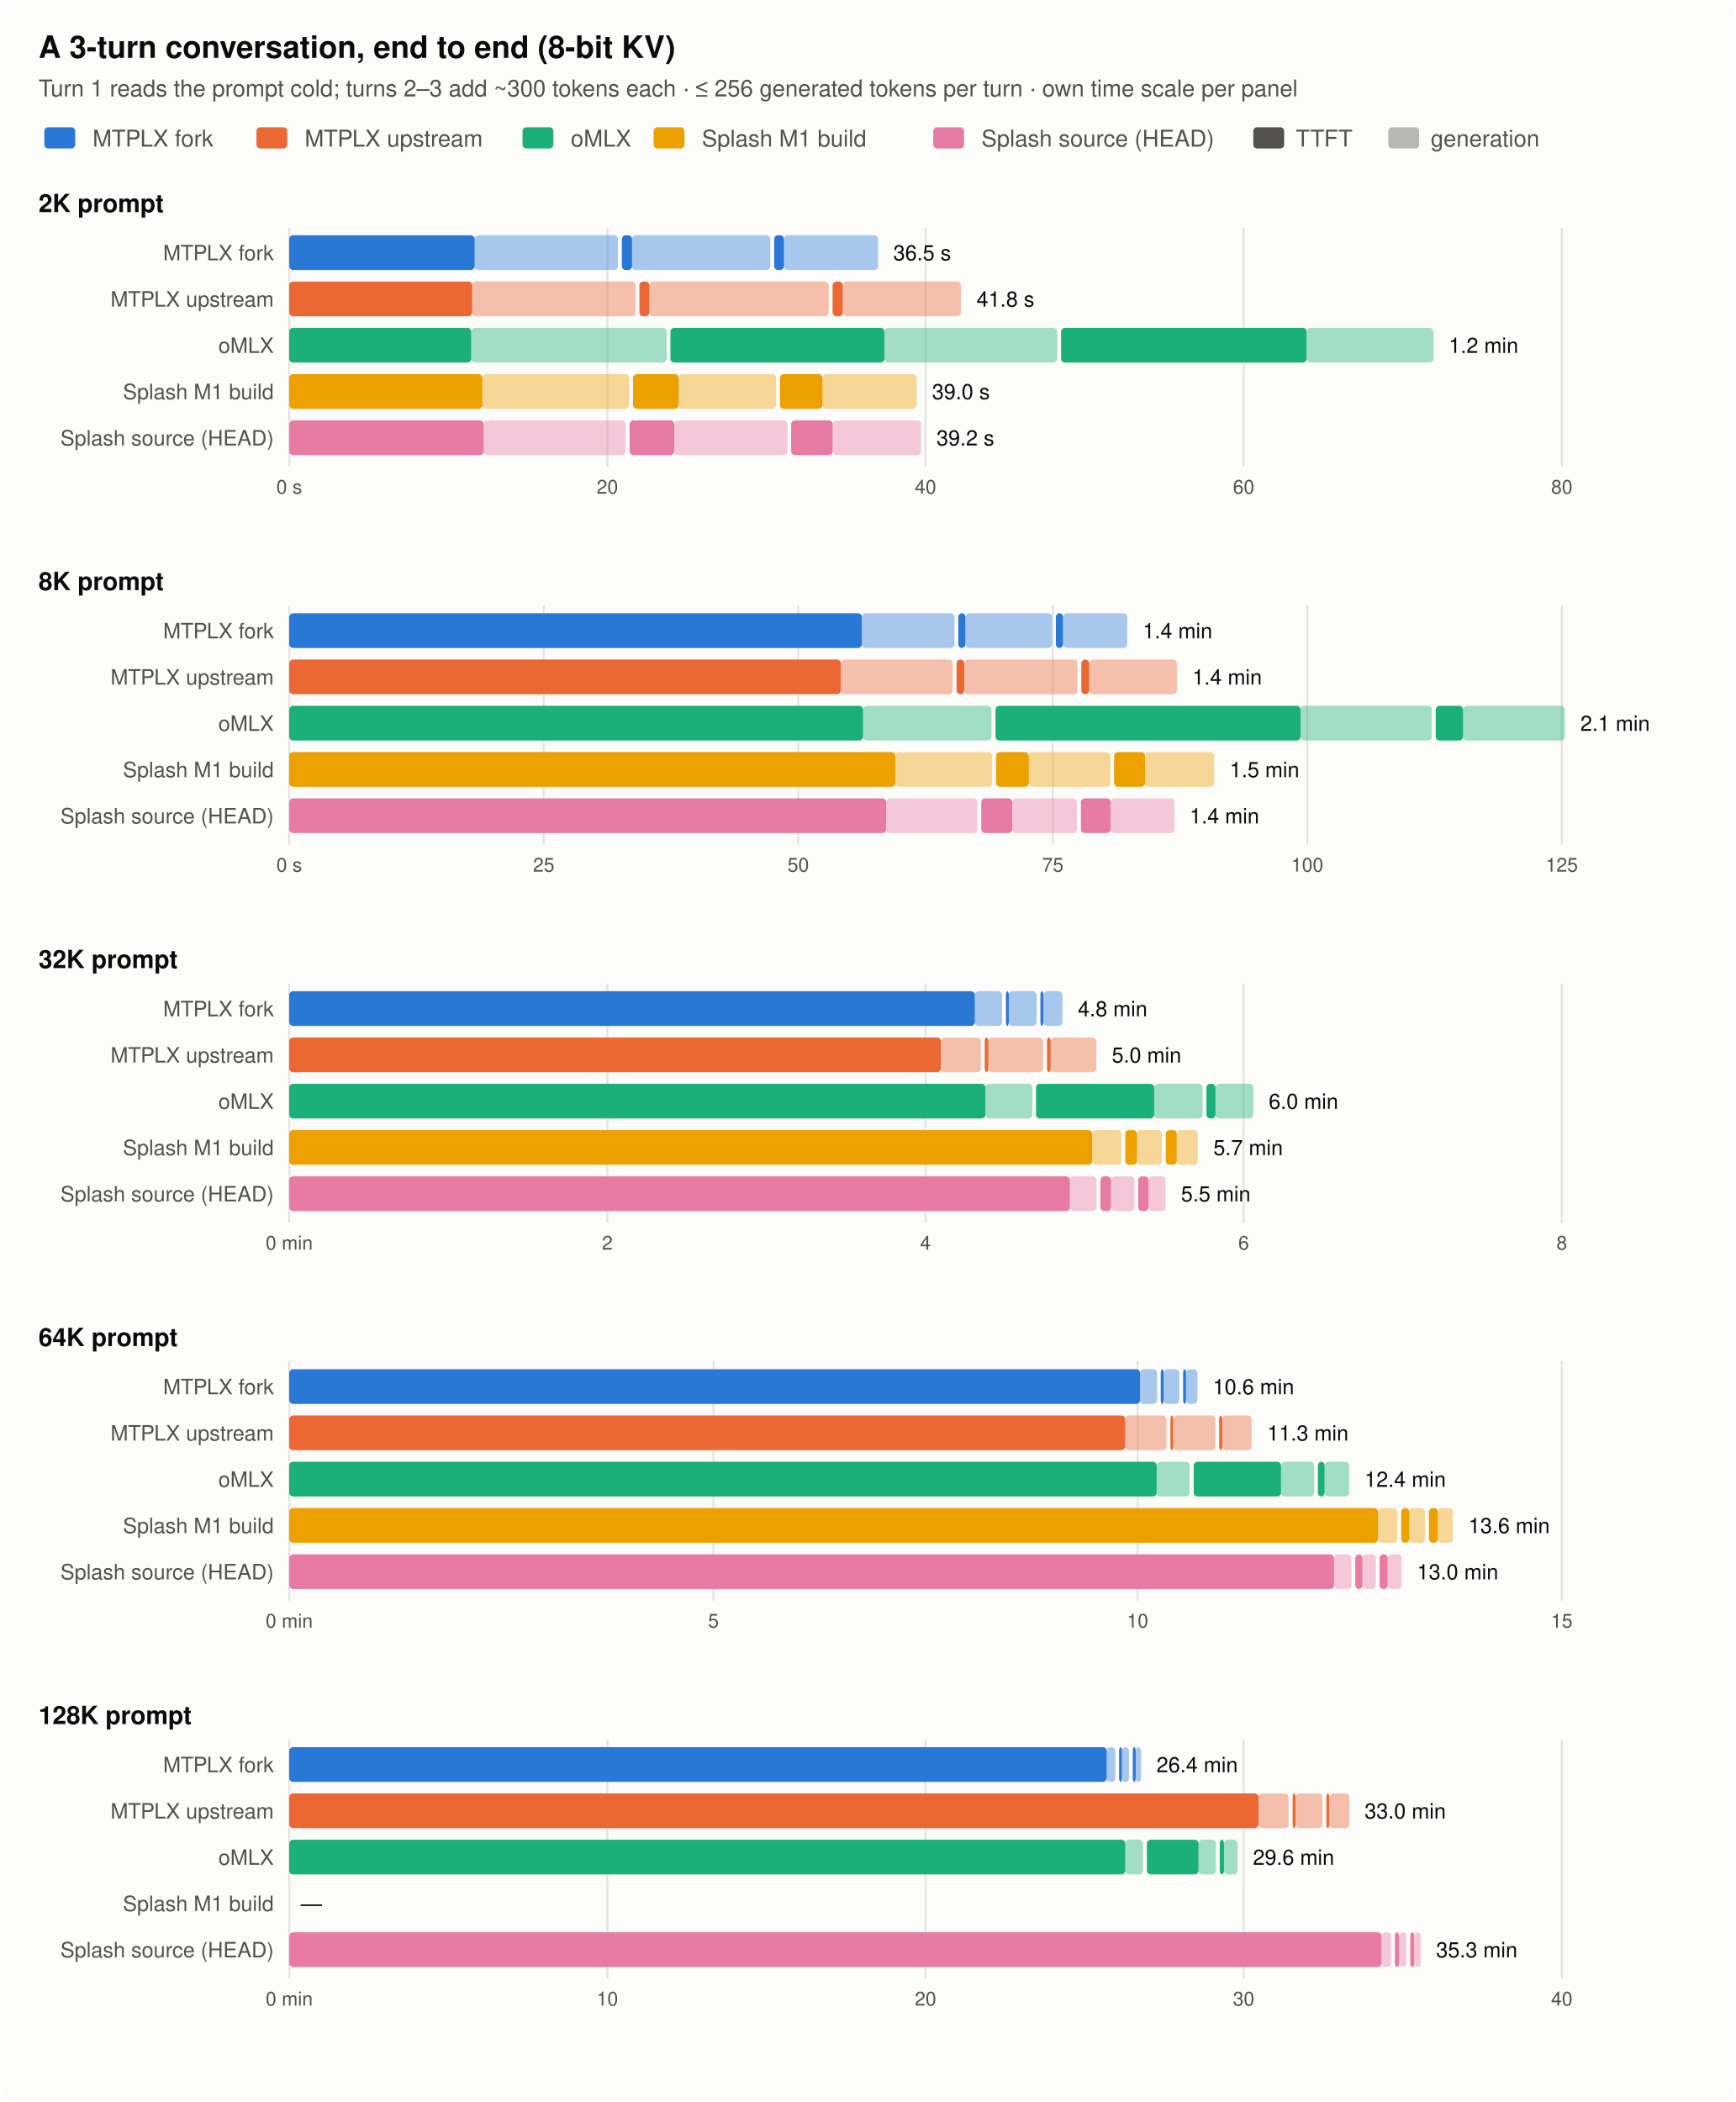
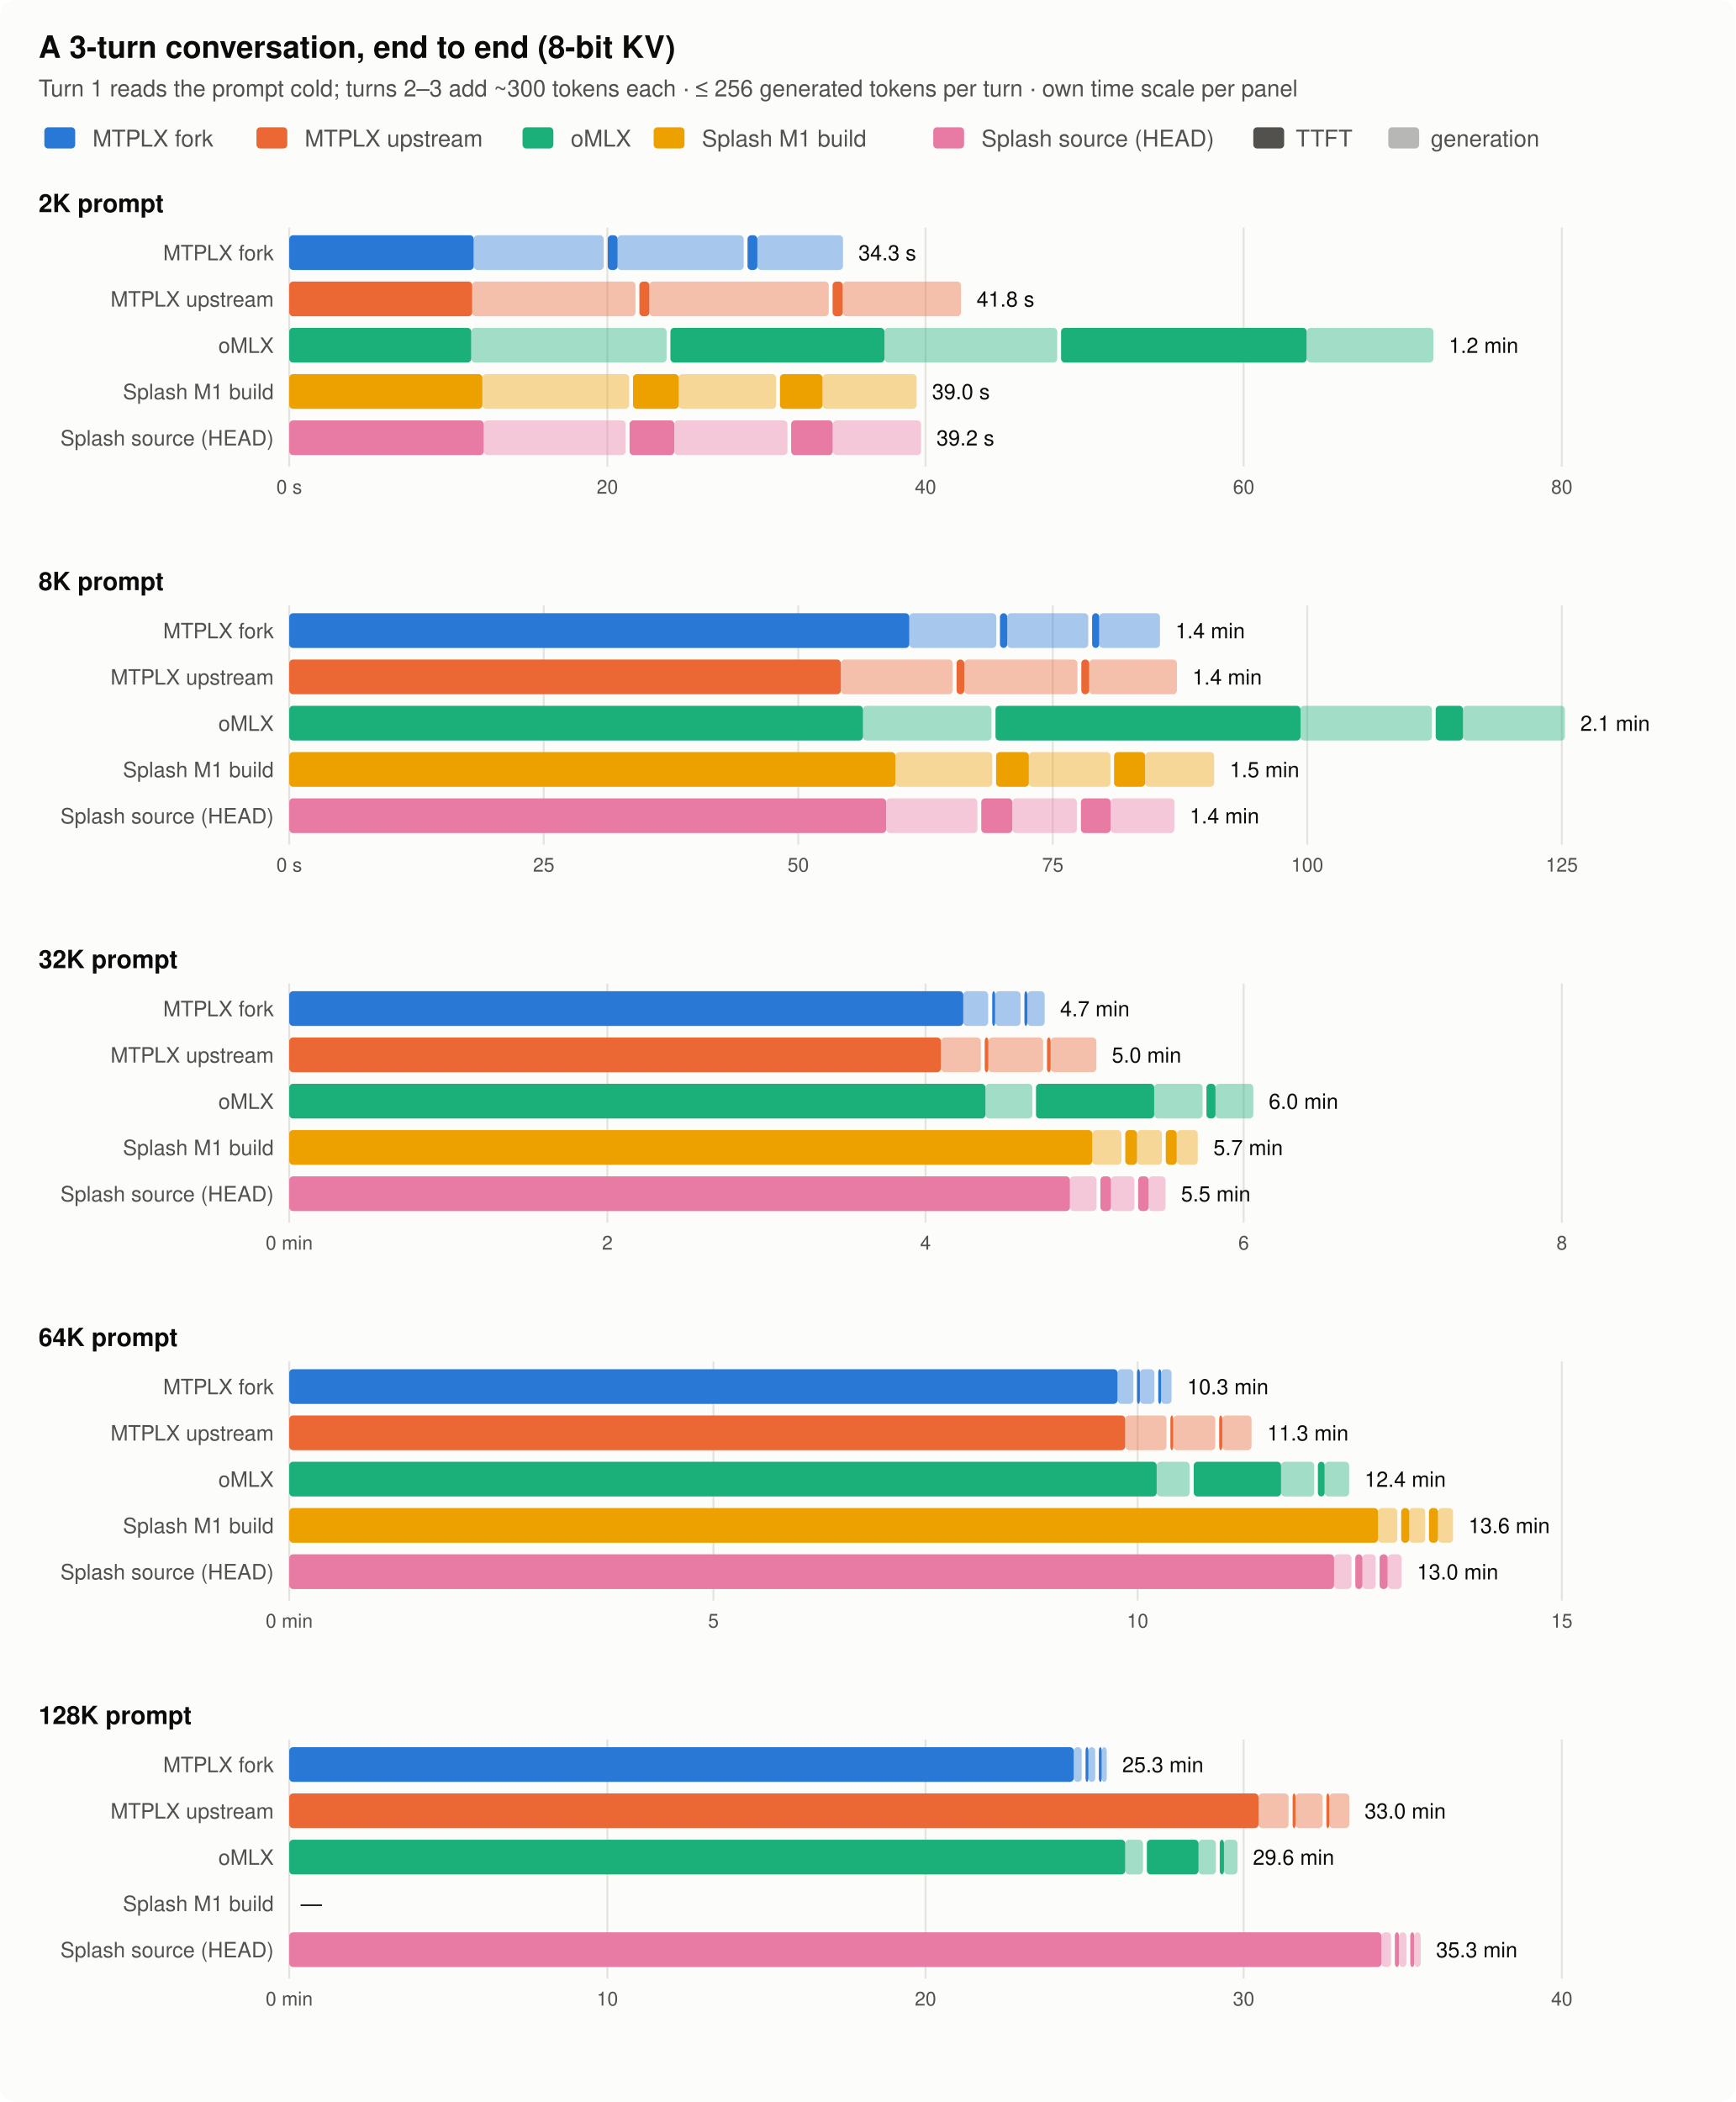
<svg xmlns="http://www.w3.org/2000/svg" viewBox="0 0 900 1090" width="900" height="1090" role="img" aria-label="A 3-turn conversation, end to end (8-bit KV)" font-family="-apple-system,BlinkMacSystemFont,Segoe UI,Helvetica,Arial,sans-serif">
  <rect width="900" height="1090" rx="8" fill="#fcfcfb" />
  <text x="20" y="30" fill="#0b0b0b" font-size="16" font-weight="600">A 3-turn conversation, end to end (8-bit KV)</text>
  <text x="20" y="50" fill="#52514e" font-size="12">Turn 1 reads the prompt cold; turns 2–3 add ~300 tokens each · ≤ 256 generated tokens per turn · own time scale per panel</text>
  <rect x="23" y="66" width="16" height="11" rx="2" fill="#2a78d6" />
  <text x="48" y="76" fill="#52514e" font-size="12">MTPLX fork</text>
  <rect x="133" y="66" width="16" height="11" rx="2" fill="#eb6834" />
  <text x="158" y="76" fill="#52514e" font-size="12">MTPLX upstream</text>
  <rect x="271" y="66" width="16" height="11" rx="2" fill="#1baf7a" />
  <text x="296" y="76" fill="#52514e" font-size="12">oMLX</text>
  <rect x="339" y="66" width="16" height="11" rx="2" fill="#eda100" />
  <text x="364" y="76" fill="#52514e" font-size="12">Splash M1 build</text>
  <rect x="484" y="66" width="16" height="11" rx="2" fill="#e87ba4" />
  <text x="509" y="76" fill="#52514e" font-size="12">Splash source (HEAD)</text>
  <rect x="650" y="66" width="16" height="11" rx="2" fill="#52514e" />
  <text x="672" y="76" fill="#52514e" font-size="12">TTFT</text>
  <rect x="720" y="66" width="16" height="11" rx="2" fill="#52514e" fill-opacity="0.4" />
  <text x="742" y="76" fill="#52514e" font-size="12">generation</text>
  <text x="20" y="110" fill="#0b0b0b" font-size="13" font-weight="600">2K prompt</text>
  <line x1="150.0" x2="150.0" y1="118" y2="242" stroke="#e4e3de" />
  <text x="150.0" y="256" fill="#52514e" font-size="10" text-anchor="middle">0 s</text>
  <line x1="315.0" x2="315.0" y1="118" y2="242" stroke="#e4e3de" />
  <text x="315.0" y="256" fill="#52514e" font-size="10" text-anchor="middle">20 </text>
  <line x1="480.0" x2="480.0" y1="118" y2="242" stroke="#e4e3de" />
  <text x="480.0" y="256" fill="#52514e" font-size="10" text-anchor="middle">40 </text>
  <line x1="645.0" x2="645.0" y1="118" y2="242" stroke="#e4e3de" />
  <text x="645.0" y="256" fill="#52514e" font-size="10" text-anchor="middle">60 </text>
  <line x1="810.0" x2="810.0" y1="118" y2="242" stroke="#e4e3de" />
  <text x="810.0" y="256" fill="#52514e" font-size="10" text-anchor="middle">80 </text>
  <text x="142" y="135" fill="#52514e" font-size="11" text-anchor="end">MTPLX fork</text>
-   <rect x="150.0" y="122" width="96.2" height="18" rx="2" fill="#2a78d6" />
-   <rect x="246.2" y="122" width="74.3" height="18" rx="2" fill="#2a78d6" fill-opacity="0.4" />
-   <rect x="322.5" y="122" width="5.3" height="18" rx="2" fill="#2a78d6" />
-   <rect x="327.8" y="122" width="71.7" height="18" rx="2" fill="#2a78d6" fill-opacity="0.4" />
-   <rect x="401.5" y="122" width="5.1" height="18" rx="2" fill="#2a78d6" />
-   <rect x="406.6" y="122" width="48.8" height="18" rx="2" fill="#2a78d6" fill-opacity="0.4" />
-   <text x="463.3" y="135" fill="#0b0b0b" font-size="11">36.5 s</text>
+   <rect x="150.0" y="122" width="95.7" height="18" rx="2" fill="#2a78d6" />
+   <rect x="245.7" y="122" width="67.4" height="18" rx="2" fill="#2a78d6" fill-opacity="0.4" />
+   <rect x="315.2" y="122" width="5.1" height="18" rx="2" fill="#2a78d6" />
+   <rect x="320.2" y="122" width="65.5" height="18" rx="2" fill="#2a78d6" fill-opacity="0.4" />
+   <rect x="387.7" y="122" width="5.1" height="18" rx="2" fill="#2a78d6" />
+   <rect x="392.8" y="122" width="44.4" height="18" rx="2" fill="#2a78d6" fill-opacity="0.4" />
+   <text x="445.2" y="135" fill="#0b0b0b" font-size="11">34.3 s</text>
  <text x="142" y="159" fill="#52514e" font-size="11" text-anchor="end">MTPLX upstream</text>
  <rect x="150.0" y="146" width="94.9" height="18" rx="2" fill="#eb6834" />
  <rect x="244.9" y="146" width="84.7" height="18" rx="2" fill="#eb6834" fill-opacity="0.4" />
  <rect x="331.6" y="146" width="5.2" height="18" rx="2" fill="#eb6834" />
  <rect x="336.8" y="146" width="93.0" height="18" rx="2" fill="#eb6834" fill-opacity="0.4" />
  <rect x="431.8" y="146" width="5.3" height="18" rx="2" fill="#eb6834" />
  <rect x="437.1" y="146" width="61.3" height="18" rx="2" fill="#eb6834" fill-opacity="0.4" />
  <text x="506.5" y="159" fill="#0b0b0b" font-size="11">41.8 s</text>
  <text x="142" y="183" fill="#52514e" font-size="11" text-anchor="end">oMLX</text>
  <rect x="150.0" y="170" width="94.4" height="18" rx="2" fill="#1baf7a" />
  <rect x="244.4" y="170" width="101.3" height="18" rx="2" fill="#1baf7a" fill-opacity="0.4" />
  <rect x="347.7" y="170" width="111.0" height="18" rx="2" fill="#1baf7a" />
  <rect x="458.7" y="170" width="89.6" height="18" rx="2" fill="#1baf7a" fill-opacity="0.4" />
  <rect x="550.3" y="170" width="127.4" height="18" rx="2" fill="#1baf7a" />
  <rect x="677.8" y="170" width="65.6" height="18" rx="2" fill="#1baf7a" fill-opacity="0.4" />
  <text x="751.4" y="183" fill="#0b0b0b" font-size="11">1.2 min</text>
  <text x="142" y="207" fill="#52514e" font-size="11" text-anchor="end">Splash M1 build</text>
  <rect x="150.0" y="194" width="100.2" height="18" rx="2" fill="#eda100" />
  <rect x="250.2" y="194" width="76.1" height="18" rx="2" fill="#eda100" fill-opacity="0.4" />
  <rect x="328.3" y="194" width="23.7" height="18" rx="2" fill="#eda100" />
  <rect x="351.9" y="194" width="50.6" height="18" rx="2" fill="#eda100" fill-opacity="0.4" />
  <rect x="404.5" y="194" width="22.1" height="18" rx="2" fill="#eda100" />
  <rect x="426.6" y="194" width="48.8" height="18" rx="2" fill="#eda100" fill-opacity="0.4" />
  <text x="483.4" y="207" fill="#0b0b0b" font-size="11">39.0 s</text>
  <text x="142" y="231" fill="#52514e" font-size="11" text-anchor="end">Splash source (HEAD)</text>
  <rect x="150.0" y="218" width="100.9" height="18" rx="2" fill="#e87ba4" />
  <rect x="250.9" y="218" width="73.6" height="18" rx="2" fill="#e87ba4" fill-opacity="0.4" />
  <rect x="326.5" y="218" width="23.2" height="18" rx="2" fill="#e87ba4" />
  <rect x="349.7" y="218" width="58.7" height="18" rx="2" fill="#e87ba4" fill-opacity="0.4" />
  <rect x="410.3" y="218" width="21.6" height="18" rx="2" fill="#e87ba4" />
  <rect x="432.0" y="218" width="45.7" height="18" rx="2" fill="#e87ba4" fill-opacity="0.4" />
  <text x="485.7" y="231" fill="#0b0b0b" font-size="11">39.2 s</text>
  <text x="20" y="306" fill="#0b0b0b" font-size="13" font-weight="600">8K prompt</text>
  <line x1="150.0" x2="150.0" y1="314" y2="438" stroke="#e4e3de" />
  <text x="150.0" y="452" fill="#52514e" font-size="10" text-anchor="middle">0 s</text>
  <line x1="282.0" x2="282.0" y1="314" y2="438" stroke="#e4e3de" />
  <text x="282.0" y="452" fill="#52514e" font-size="10" text-anchor="middle">25 </text>
  <line x1="414.0" x2="414.0" y1="314" y2="438" stroke="#e4e3de" />
  <text x="414.0" y="452" fill="#52514e" font-size="10" text-anchor="middle">50 </text>
  <line x1="546.0" x2="546.0" y1="314" y2="438" stroke="#e4e3de" />
  <text x="546.0" y="452" fill="#52514e" font-size="10" text-anchor="middle">75 </text>
  <line x1="678.0" x2="678.0" y1="314" y2="438" stroke="#e4e3de" />
  <text x="678.0" y="452" fill="#52514e" font-size="10" text-anchor="middle">100 </text>
  <line x1="810.0" x2="810.0" y1="314" y2="438" stroke="#e4e3de" />
  <text x="810.0" y="452" fill="#52514e" font-size="10" text-anchor="middle">125 </text>
  <text x="142" y="331" fill="#52514e" font-size="11" text-anchor="end">MTPLX fork</text>
-   <rect x="150.0" y="318" width="297.0" height="18" rx="2" fill="#2a78d6" />
-   <rect x="447.0" y="318" width="48.0" height="18" rx="2" fill="#2a78d6" fill-opacity="0.4" />
-   <rect x="497.0" y="318" width="3.7" height="18" rx="2" fill="#2a78d6" />
-   <rect x="500.7" y="318" width="44.9" height="18" rx="2" fill="#2a78d6" fill-opacity="0.4" />
-   <rect x="547.6" y="318" width="3.7" height="18" rx="2" fill="#2a78d6" />
-   <rect x="551.3" y="318" width="33.3" height="18" rx="2" fill="#2a78d6" fill-opacity="0.4" />
-   <text x="592.7" y="331" fill="#0b0b0b" font-size="11">1.4 min</text>
+   <rect x="150.0" y="318" width="321.6" height="18" rx="2" fill="#2a78d6" />
+   <rect x="471.6" y="318" width="45.1" height="18" rx="2" fill="#2a78d6" fill-opacity="0.4" />
+   <rect x="518.6" y="318" width="3.8" height="18" rx="2" fill="#2a78d6" />
+   <rect x="522.4" y="318" width="42.0" height="18" rx="2" fill="#2a78d6" fill-opacity="0.4" />
+   <rect x="566.4" y="318" width="3.7" height="18" rx="2" fill="#2a78d6" />
+   <rect x="570.1" y="318" width="31.5" height="18" rx="2" fill="#2a78d6" fill-opacity="0.4" />
+   <text x="609.6" y="331" fill="#0b0b0b" font-size="11">1.4 min</text>
  <text x="142" y="355" fill="#52514e" font-size="11" text-anchor="end">MTPLX upstream</text>
  <rect x="150.0" y="342" width="286.1" height="18" rx="2" fill="#eb6834" />
  <rect x="436.1" y="342" width="58.0" height="18" rx="2" fill="#eb6834" fill-opacity="0.4" />
  <rect x="496.1" y="342" width="4.0" height="18" rx="2" fill="#eb6834" />
  <rect x="500.1" y="342" width="58.7" height="18" rx="2" fill="#eb6834" fill-opacity="0.4" />
  <rect x="560.8" y="342" width="4.1" height="18" rx="2" fill="#eb6834" />
  <rect x="564.9" y="342" width="45.5" height="18" rx="2" fill="#eb6834" fill-opacity="0.4" />
  <text x="618.4" y="355" fill="#0b0b0b" font-size="11">1.4 min</text>
  <text x="142" y="379" fill="#52514e" font-size="11" text-anchor="end">oMLX</text>
  <rect x="150.0" y="366" width="297.6" height="18" rx="2" fill="#1baf7a" />
  <rect x="447.6" y="366" width="66.6" height="18" rx="2" fill="#1baf7a" fill-opacity="0.4" />
  <rect x="516.3" y="366" width="158.2" height="18" rx="2" fill="#1baf7a" />
  <rect x="674.4" y="366" width="68.2" height="18" rx="2" fill="#1baf7a" fill-opacity="0.4" />
  <rect x="744.6" y="366" width="14.2" height="18" rx="2" fill="#1baf7a" />
  <rect x="758.8" y="366" width="52.8" height="18" rx="2" fill="#1baf7a" fill-opacity="0.4" />
  <text x="819.6" y="379" fill="#0b0b0b" font-size="11">2.1 min</text>
  <text x="142" y="403" fill="#52514e" font-size="11" text-anchor="end">Splash M1 build</text>
  <rect x="150.0" y="390" width="314.4" height="18" rx="2" fill="#eda100" />
  <rect x="464.4" y="390" width="50.2" height="18" rx="2" fill="#eda100" fill-opacity="0.4" />
  <rect x="516.6" y="390" width="17.0" height="18" rx="2" fill="#eda100" />
  <rect x="533.6" y="390" width="42.3" height="18" rx="2" fill="#eda100" fill-opacity="0.4" />
  <rect x="577.8" y="390" width="16.1" height="18" rx="2" fill="#eda100" />
  <rect x="593.9" y="390" width="35.8" height="18" rx="2" fill="#eda100" fill-opacity="0.4" />
  <text x="637.8" y="403" fill="#0b0b0b" font-size="11">1.5 min</text>
  <text x="142" y="427" fill="#52514e" font-size="11" text-anchor="end">Splash source (HEAD)</text>
  <rect x="150.0" y="414" width="309.6" height="18" rx="2" fill="#e87ba4" />
  <rect x="459.6" y="414" width="47.3" height="18" rx="2" fill="#e87ba4" fill-opacity="0.4" />
  <rect x="508.9" y="414" width="16.1" height="18" rx="2" fill="#e87ba4" />
  <rect x="525.0" y="414" width="33.5" height="18" rx="2" fill="#e87ba4" fill-opacity="0.4" />
  <rect x="560.6" y="414" width="15.4" height="18" rx="2" fill="#e87ba4" />
  <rect x="576.0" y="414" width="33.1" height="18" rx="2" fill="#e87ba4" fill-opacity="0.4" />
  <text x="617.0" y="427" fill="#0b0b0b" font-size="11">1.4 min</text>
  <text x="20" y="502" fill="#0b0b0b" font-size="13" font-weight="600">32K prompt</text>
  <line x1="150.0" x2="150.0" y1="510" y2="634" stroke="#e4e3de" />
  <text x="150.0" y="648" fill="#52514e" font-size="10" text-anchor="middle">0 min</text>
  <line x1="315.0" x2="315.0" y1="510" y2="634" stroke="#e4e3de" />
  <text x="315.0" y="648" fill="#52514e" font-size="10" text-anchor="middle">2 </text>
  <line x1="480.0" x2="480.0" y1="510" y2="634" stroke="#e4e3de" />
  <text x="480.0" y="648" fill="#52514e" font-size="10" text-anchor="middle">4 </text>
  <line x1="645.0" x2="645.0" y1="510" y2="634" stroke="#e4e3de" />
  <text x="645.0" y="648" fill="#52514e" font-size="10" text-anchor="middle">6 </text>
  <line x1="810.0" x2="810.0" y1="510" y2="634" stroke="#e4e3de" />
  <text x="810.0" y="648" fill="#52514e" font-size="10" text-anchor="middle">8 </text>
  <text x="142" y="527" fill="#52514e" font-size="11" text-anchor="end">MTPLX fork</text>
-   <rect x="150.0" y="514" width="355.6" height="18" rx="2" fill="#2a78d6" />
-   <rect x="505.6" y="514" width="14.1" height="18" rx="2" fill="#2a78d6" fill-opacity="0.4" />
-   <rect x="521.7" y="514" width="1.5" height="18" rx="2" fill="#2a78d6" />
-   <rect x="523.2" y="514" width="14.4" height="18" rx="2" fill="#2a78d6" fill-opacity="0.4" />
-   <rect x="539.6" y="514" width="1.5" height="18" rx="2" fill="#2a78d6" />
-   <rect x="541.1" y="514" width="9.9" height="18" rx="2" fill="#2a78d6" fill-opacity="0.4" />
-   <text x="559.0" y="527" fill="#0b0b0b" font-size="11">4.8 min</text>
+   <rect x="150.0" y="514" width="349.6" height="18" rx="2" fill="#2a78d6" />
+   <rect x="499.6" y="514" width="12.9" height="18" rx="2" fill="#2a78d6" fill-opacity="0.4" />
+   <rect x="514.6" y="514" width="1.5" height="18" rx="2" fill="#2a78d6" />
+   <rect x="516.1" y="514" width="13.2" height="18" rx="2" fill="#2a78d6" fill-opacity="0.4" />
+   <rect x="531.3" y="514" width="1.5" height="18" rx="2" fill="#2a78d6" />
+   <rect x="532.8" y="514" width="9.0" height="18" rx="2" fill="#2a78d6" fill-opacity="0.4" />
+   <text x="549.8" y="527" fill="#0b0b0b" font-size="11">4.7 min</text>
  <text x="142" y="551" fill="#52514e" font-size="11" text-anchor="end">MTPLX upstream</text>
  <rect x="150.0" y="538" width="338.0" height="18" rx="2" fill="#eb6834" />
  <rect x="488.0" y="538" width="20.7" height="18" rx="2" fill="#eb6834" fill-opacity="0.4" />
  <rect x="510.7" y="538" width="1.9" height="18" rx="2" fill="#eb6834" />
  <rect x="512.6" y="538" width="28.4" height="18" rx="2" fill="#eb6834" fill-opacity="0.4" />
  <rect x="543.0" y="538" width="1.9" height="18" rx="2" fill="#eb6834" />
  <rect x="544.9" y="538" width="23.7" height="18" rx="2" fill="#eb6834" fill-opacity="0.4" />
  <text x="576.6" y="551" fill="#0b0b0b" font-size="11">5.0 min</text>
  <text x="142" y="575" fill="#52514e" font-size="11" text-anchor="end">oMLX</text>
  <rect x="150.0" y="562" width="361.1" height="18" rx="2" fill="#1baf7a" />
  <rect x="511.1" y="562" width="24.3" height="18" rx="2" fill="#1baf7a" fill-opacity="0.4" />
  <rect x="537.3" y="562" width="61.3" height="18" rx="2" fill="#1baf7a" />
  <rect x="598.6" y="562" width="25.1" height="18" rx="2" fill="#1baf7a" fill-opacity="0.4" />
  <rect x="625.7" y="562" width="4.7" height="18" rx="2" fill="#1baf7a" />
  <rect x="630.4" y="562" width="19.6" height="18" rx="2" fill="#1baf7a" fill-opacity="0.4" />
  <text x="658.0" y="575" fill="#0b0b0b" font-size="11">6.0 min</text>
  <text x="142" y="599" fill="#52514e" font-size="11" text-anchor="end">Splash M1 build</text>
  <rect x="150.0" y="586" width="416.5" height="18" rx="2" fill="#eda100" />
  <rect x="566.5" y="586" width="15.1" height="18" rx="2" fill="#eda100" fill-opacity="0.4" />
  <rect x="583.6" y="586" width="6.1" height="18" rx="2" fill="#eda100" />
  <rect x="589.7" y="586" width="12.9" height="18" rx="2" fill="#eda100" fill-opacity="0.4" />
  <rect x="604.6" y="586" width="5.7" height="18" rx="2" fill="#eda100" />
  <rect x="610.3" y="586" width="10.9" height="18" rx="2" fill="#eda100" fill-opacity="0.4" />
  <text x="629.3" y="599" fill="#0b0b0b" font-size="11">5.7 min</text>
  <text x="142" y="623" fill="#52514e" font-size="11" text-anchor="end">Splash source (HEAD)</text>
  <rect x="150.0" y="610" width="404.9" height="18" rx="2" fill="#e87ba4" />
  <rect x="554.9" y="610" width="13.8" height="18" rx="2" fill="#e87ba4" fill-opacity="0.4" />
  <rect x="570.7" y="610" width="5.5" height="18" rx="2" fill="#e87ba4" />
  <rect x="576.2" y="610" width="12.1" height="18" rx="2" fill="#e87ba4" fill-opacity="0.4" />
  <rect x="590.3" y="610" width="5.4" height="18" rx="2" fill="#e87ba4" />
  <rect x="595.7" y="610" width="8.8" height="18" rx="2" fill="#e87ba4" fill-opacity="0.4" />
  <text x="612.5" y="623" fill="#0b0b0b" font-size="11">5.5 min</text>
  <text x="20" y="698" fill="#0b0b0b" font-size="13" font-weight="600">64K prompt</text>
  <line x1="150.0" x2="150.0" y1="706" y2="830" stroke="#e4e3de" />
  <text x="150.0" y="844" fill="#52514e" font-size="10" text-anchor="middle">0 min</text>
  <line x1="370.0" x2="370.0" y1="706" y2="830" stroke="#e4e3de" />
  <text x="370.0" y="844" fill="#52514e" font-size="10" text-anchor="middle">5 </text>
  <line x1="590.0" x2="590.0" y1="706" y2="830" stroke="#e4e3de" />
  <text x="590.0" y="844" fill="#52514e" font-size="10" text-anchor="middle">10 </text>
  <line x1="810.0" x2="810.0" y1="706" y2="830" stroke="#e4e3de" />
  <text x="810.0" y="844" fill="#52514e" font-size="10" text-anchor="middle">15 </text>
  <text x="142" y="723" fill="#52514e" font-size="11" text-anchor="end">MTPLX fork</text>
-   <rect x="150.0" y="710" width="441.3" height="18" rx="2" fill="#2a78d6" />
-   <rect x="591.3" y="710" width="8.8" height="18" rx="2" fill="#2a78d6" fill-opacity="0.4" />
-   <rect x="602.0" y="710" width="1.5" height="18" rx="2" fill="#2a78d6" />
-   <rect x="603.5" y="710" width="8.1" height="18" rx="2" fill="#2a78d6" fill-opacity="0.4" />
-   <rect x="613.6" y="710" width="1.5" height="18" rx="2" fill="#2a78d6" />
-   <rect x="615.1" y="710" width="5.9" height="18" rx="2" fill="#2a78d6" fill-opacity="0.4" />
-   <text x="629.0" y="723" fill="#0b0b0b" font-size="11">10.6 min</text>
+   <rect x="150.0" y="710" width="429.6" height="18" rx="2" fill="#2a78d6" />
+   <rect x="579.6" y="710" width="8.2" height="18" rx="2" fill="#2a78d6" fill-opacity="0.4" />
+   <rect x="589.7" y="710" width="1.5" height="18" rx="2" fill="#2a78d6" />
+   <rect x="591.2" y="710" width="7.5" height="18" rx="2" fill="#2a78d6" fill-opacity="0.4" />
+   <rect x="600.7" y="710" width="1.5" height="18" rx="2" fill="#2a78d6" />
+   <rect x="602.2" y="710" width="5.4" height="18" rx="2" fill="#2a78d6" fill-opacity="0.4" />
+   <text x="615.7" y="723" fill="#0b0b0b" font-size="11">10.3 min</text>
  <text x="142" y="747" fill="#52514e" font-size="11" text-anchor="end">MTPLX upstream</text>
  <rect x="150.0" y="734" width="433.6" height="18" rx="2" fill="#eb6834" />
  <rect x="583.6" y="734" width="21.4" height="18" rx="2" fill="#eb6834" fill-opacity="0.4" />
  <rect x="607.0" y="734" width="1.5" height="18" rx="2" fill="#eb6834" />
  <rect x="608.5" y="734" width="21.8" height="18" rx="2" fill="#eb6834" fill-opacity="0.4" />
  <rect x="632.3" y="734" width="1.6" height="18" rx="2" fill="#eb6834" />
  <rect x="633.8" y="734" width="15.3" height="18" rx="2" fill="#eb6834" fill-opacity="0.4" />
  <text x="657.2" y="747" fill="#0b0b0b" font-size="11">11.3 min</text>
  <text x="142" y="771" fill="#52514e" font-size="11" text-anchor="end">oMLX</text>
  <rect x="150.0" y="758" width="449.9" height="18" rx="2" fill="#1baf7a" />
  <rect x="599.9" y="758" width="17.1" height="18" rx="2" fill="#1baf7a" fill-opacity="0.4" />
  <rect x="619.1" y="758" width="45.3" height="18" rx="2" fill="#1baf7a" />
  <rect x="664.4" y="758" width="17.2" height="18" rx="2" fill="#1baf7a" fill-opacity="0.4" />
  <rect x="683.5" y="758" width="3.5" height="18" rx="2" fill="#1baf7a" />
  <rect x="687.0" y="758" width="12.7" height="18" rx="2" fill="#1baf7a" fill-opacity="0.4" />
  <text x="707.7" y="771" fill="#0b0b0b" font-size="11">12.4 min</text>
  <text x="142" y="795" fill="#52514e" font-size="11" text-anchor="end">Splash M1 build</text>
  <rect x="150.0" y="782" width="564.7" height="18" rx="2" fill="#eda100" />
  <rect x="714.7" y="782" width="10.0" height="18" rx="2" fill="#eda100" fill-opacity="0.4" />
  <rect x="726.7" y="782" width="4.2" height="18" rx="2" fill="#eda100" />
  <rect x="730.8" y="782" width="8.3" height="18" rx="2" fill="#eda100" fill-opacity="0.4" />
  <rect x="741.1" y="782" width="4.7" height="18" rx="2" fill="#eda100" />
  <rect x="745.8" y="782" width="7.8" height="18" rx="2" fill="#eda100" fill-opacity="0.4" />
  <text x="761.6" y="795" fill="#0b0b0b" font-size="11">13.6 min</text>
  <text x="142" y="819" fill="#52514e" font-size="11" text-anchor="end">Splash source (HEAD)</text>
  <rect x="150.0" y="806" width="541.9" height="18" rx="2" fill="#e87ba4" />
  <rect x="691.9" y="806" width="9.0" height="18" rx="2" fill="#e87ba4" fill-opacity="0.4" />
  <rect x="702.9" y="806" width="3.7" height="18" rx="2" fill="#e87ba4" />
  <rect x="706.6" y="806" width="6.9" height="18" rx="2" fill="#e87ba4" fill-opacity="0.4" />
  <rect x="715.5" y="806" width="4.2" height="18" rx="2" fill="#e87ba4" />
  <rect x="719.8" y="806" width="7.1" height="18" rx="2" fill="#e87ba4" fill-opacity="0.4" />
  <text x="734.9" y="819" fill="#0b0b0b" font-size="11">13.0 min</text>
  <text x="20" y="894" fill="#0b0b0b" font-size="13" font-weight="600">128K prompt</text>
  <line x1="150.0" x2="150.0" y1="902" y2="1026" stroke="#e4e3de" />
  <text x="150.0" y="1040" fill="#52514e" font-size="10" text-anchor="middle">0 min</text>
  <line x1="315.0" x2="315.0" y1="902" y2="1026" stroke="#e4e3de" />
  <text x="315.0" y="1040" fill="#52514e" font-size="10" text-anchor="middle">10 </text>
  <line x1="480.0" x2="480.0" y1="902" y2="1026" stroke="#e4e3de" />
  <text x="480.0" y="1040" fill="#52514e" font-size="10" text-anchor="middle">20 </text>
  <line x1="645.0" x2="645.0" y1="902" y2="1026" stroke="#e4e3de" />
  <text x="645.0" y="1040" fill="#52514e" font-size="10" text-anchor="middle">30 </text>
  <line x1="810.0" x2="810.0" y1="902" y2="1026" stroke="#e4e3de" />
  <text x="810.0" y="1040" fill="#52514e" font-size="10" text-anchor="middle">40 </text>
  <text x="142" y="919" fill="#52514e" font-size="11" text-anchor="end">MTPLX fork</text>
-   <rect x="150.0" y="906" width="424.0" height="18" rx="2" fill="#2a78d6" />
-   <rect x="574.0" y="906" width="4.4" height="18" rx="2" fill="#2a78d6" fill-opacity="0.4" />
-   <rect x="580.4" y="906" width="1.5" height="18" rx="2" fill="#2a78d6" />
-   <rect x="581.9" y="906" width="3.6" height="18" rx="2" fill="#2a78d6" fill-opacity="0.4" />
-   <rect x="587.5" y="906" width="1.5" height="18" rx="2" fill="#2a78d6" />
-   <rect x="589.0" y="906" width="2.8" height="18" rx="2" fill="#2a78d6" fill-opacity="0.4" />
-   <text x="599.8" y="919" fill="#0b0b0b" font-size="11">26.4 min</text>
+   <rect x="150.0" y="906" width="406.9" height="18" rx="2" fill="#2a78d6" />
+   <rect x="556.9" y="906" width="4.1" height="18" rx="2" fill="#2a78d6" fill-opacity="0.4" />
+   <rect x="563.0" y="906" width="1.5" height="18" rx="2" fill="#2a78d6" />
+   <rect x="564.5" y="906" width="3.5" height="18" rx="2" fill="#2a78d6" fill-opacity="0.4" />
+   <rect x="569.9" y="906" width="1.5" height="18" rx="2" fill="#2a78d6" />
+   <rect x="571.4" y="906" width="2.6" height="18" rx="2" fill="#2a78d6" fill-opacity="0.4" />
+   <text x="582.0" y="919" fill="#0b0b0b" font-size="11">25.3 min</text>
  <text x="142" y="943" fill="#52514e" font-size="11" text-anchor="end">MTPLX upstream</text>
  <rect x="150.0" y="930" width="502.7" height="18" rx="2" fill="#eb6834" />
  <rect x="652.7" y="930" width="15.6" height="18" rx="2" fill="#eb6834" fill-opacity="0.4" />
  <rect x="670.4" y="930" width="1.5" height="18" rx="2" fill="#eb6834" />
  <rect x="671.9" y="930" width="14.0" height="18" rx="2" fill="#eb6834" fill-opacity="0.4" />
  <rect x="687.9" y="930" width="1.5" height="18" rx="2" fill="#eb6834" />
  <rect x="689.4" y="930" width="10.4" height="18" rx="2" fill="#eb6834" fill-opacity="0.4" />
  <text x="707.7" y="943" fill="#0b0b0b" font-size="11">33.0 min</text>
  <text x="142" y="967" fill="#52514e" font-size="11" text-anchor="end">oMLX</text>
  <rect x="150.0" y="954" width="433.6" height="18" rx="2" fill="#1baf7a" />
  <rect x="583.6" y="954" width="9.2" height="18" rx="2" fill="#1baf7a" fill-opacity="0.4" />
  <rect x="594.8" y="954" width="26.8" height="18" rx="2" fill="#1baf7a" />
  <rect x="621.6" y="954" width="9.0" height="18" rx="2" fill="#1baf7a" fill-opacity="0.4" />
  <rect x="632.6" y="954" width="2.2" height="18" rx="2" fill="#1baf7a" />
  <rect x="634.8" y="954" width="7.0" height="18" rx="2" fill="#1baf7a" fill-opacity="0.4" />
  <text x="649.8" y="967" fill="#0b0b0b" font-size="11">29.6 min</text>
  <text x="142" y="991" fill="#52514e" font-size="11" text-anchor="end">Splash M1 build</text>
  <text x="156.0" y="991" fill="#0b0b0b" font-size="11">—</text>
  <text x="142" y="1015" fill="#52514e" font-size="11" text-anchor="end">Splash source (HEAD)</text>
  <rect x="150.0" y="1002" width="566.5" height="18" rx="2" fill="#e87ba4" />
  <rect x="716.5" y="1002" width="4.9" height="18" rx="2" fill="#e87ba4" fill-opacity="0.4" />
  <rect x="723.4" y="1002" width="2.2" height="18" rx="2" fill="#e87ba4" />
  <rect x="725.6" y="1002" width="3.8" height="18" rx="2" fill="#e87ba4" fill-opacity="0.4" />
  <rect x="731.4" y="1002" width="2.1" height="18" rx="2" fill="#e87ba4" />
  <rect x="733.6" y="1002" width="3.2" height="18" rx="2" fill="#e87ba4" fill-opacity="0.4" />
  <text x="744.8" y="1015" fill="#0b0b0b" font-size="11">35.3 min</text>
</svg>
